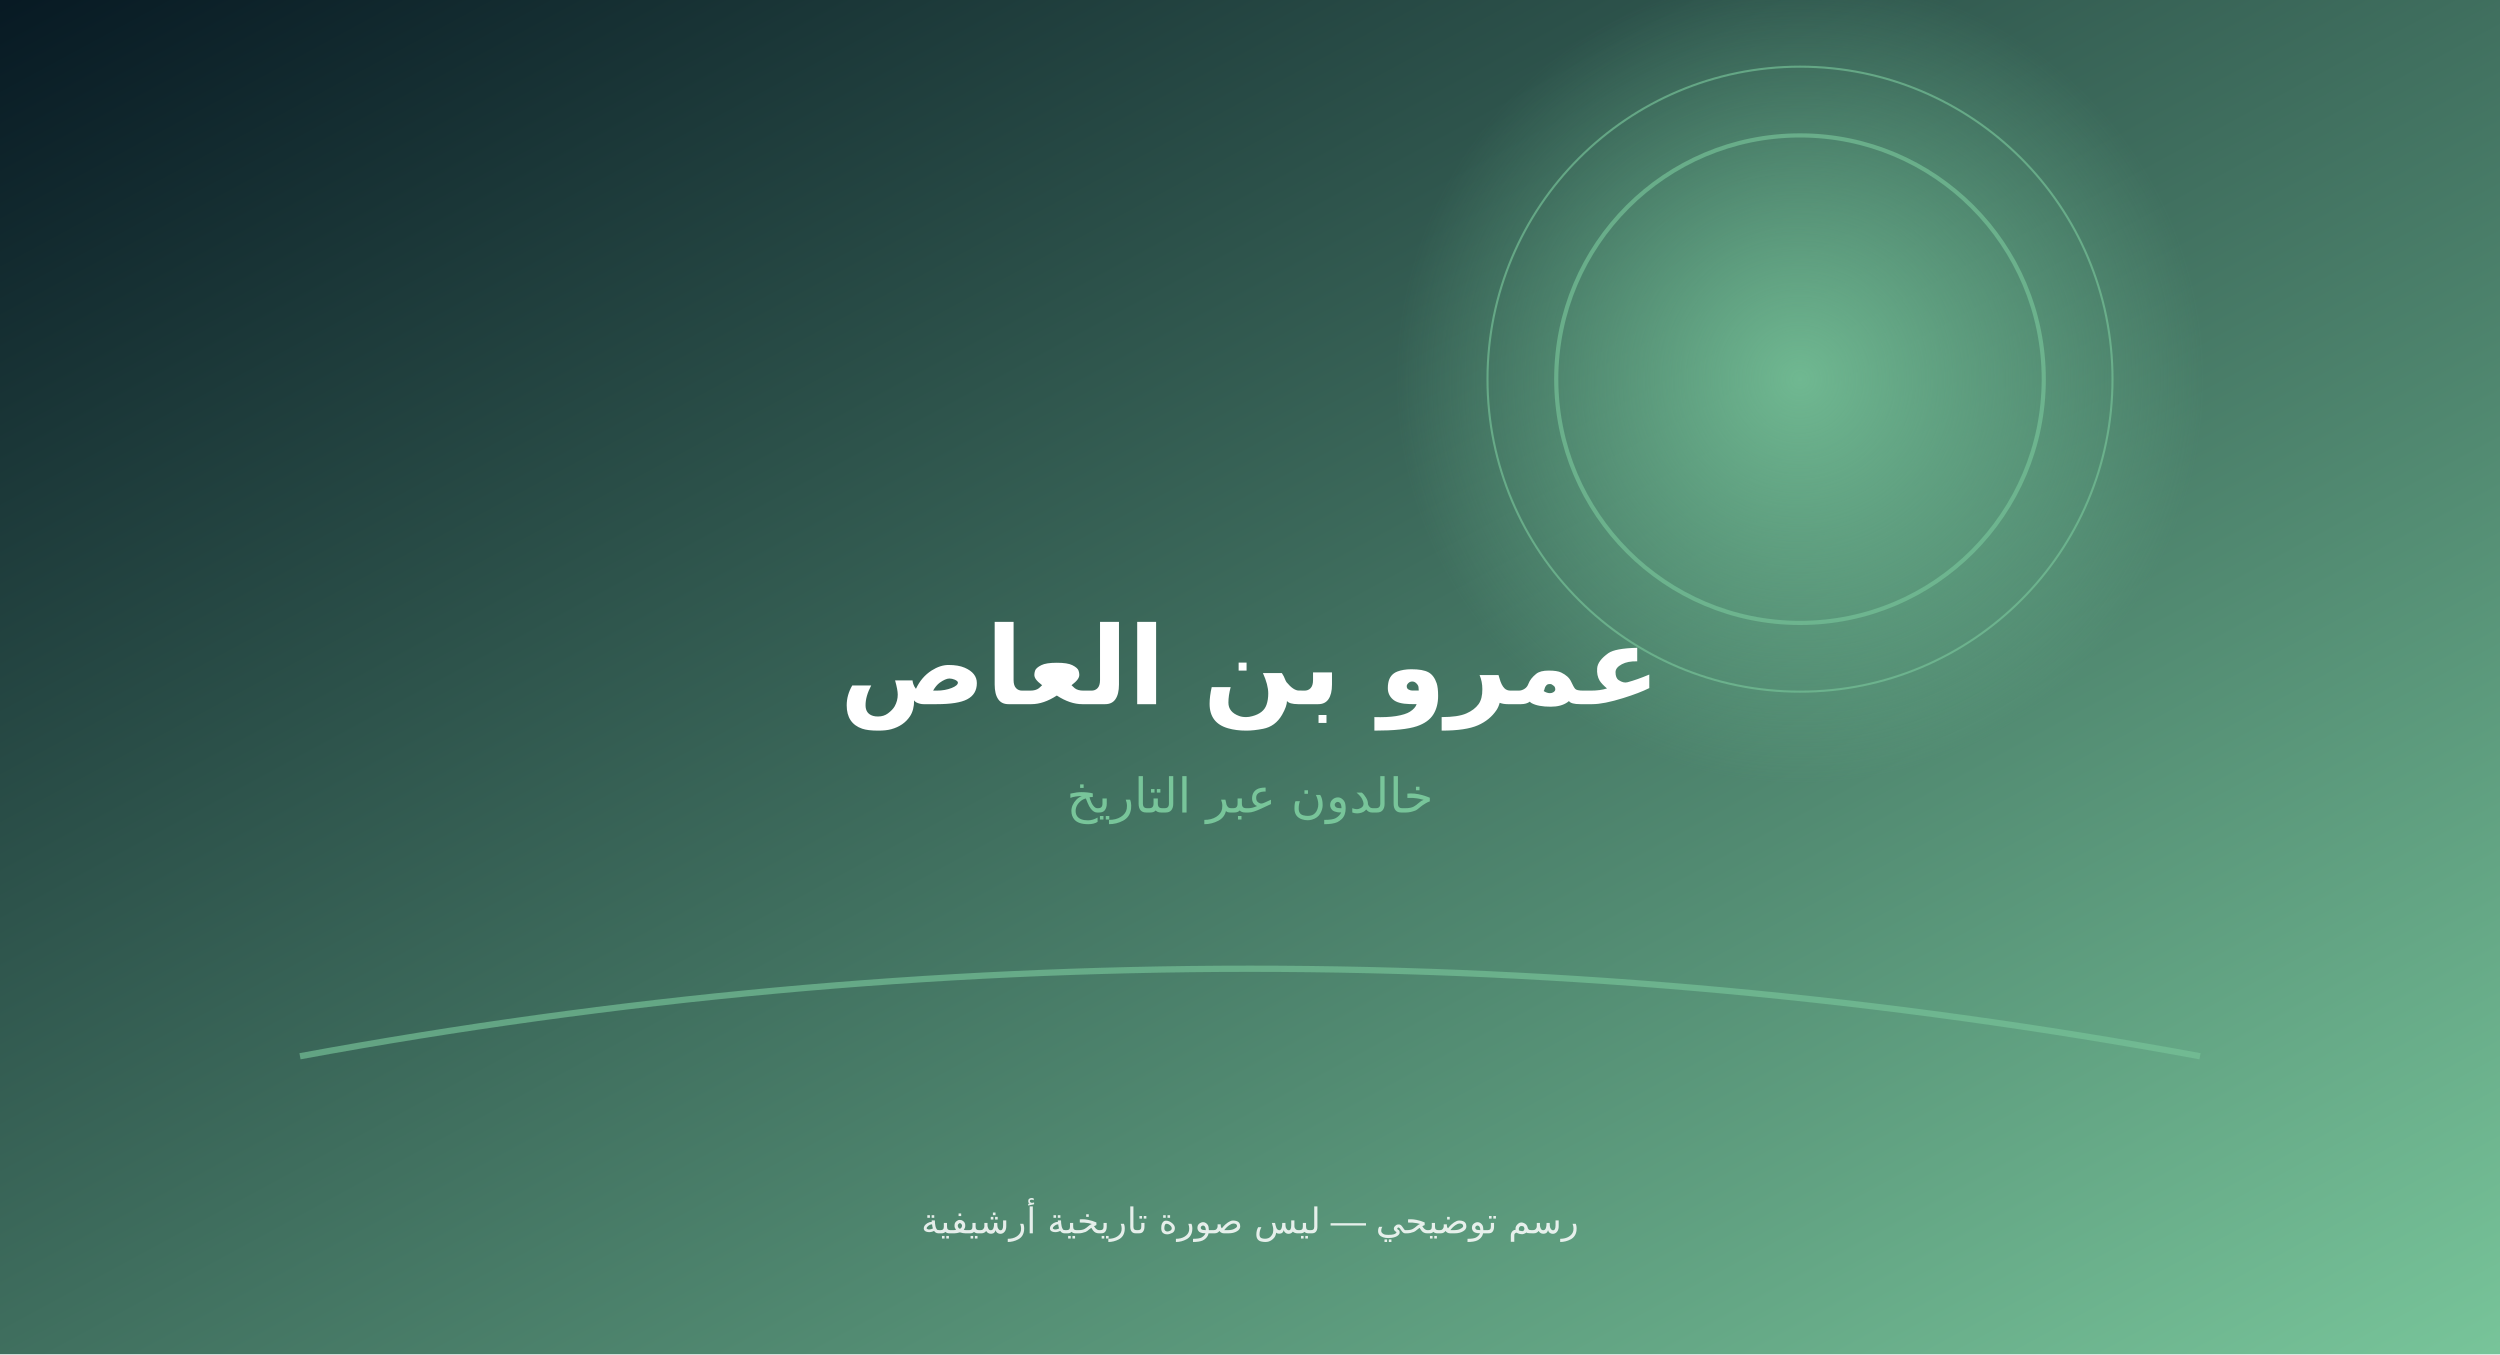
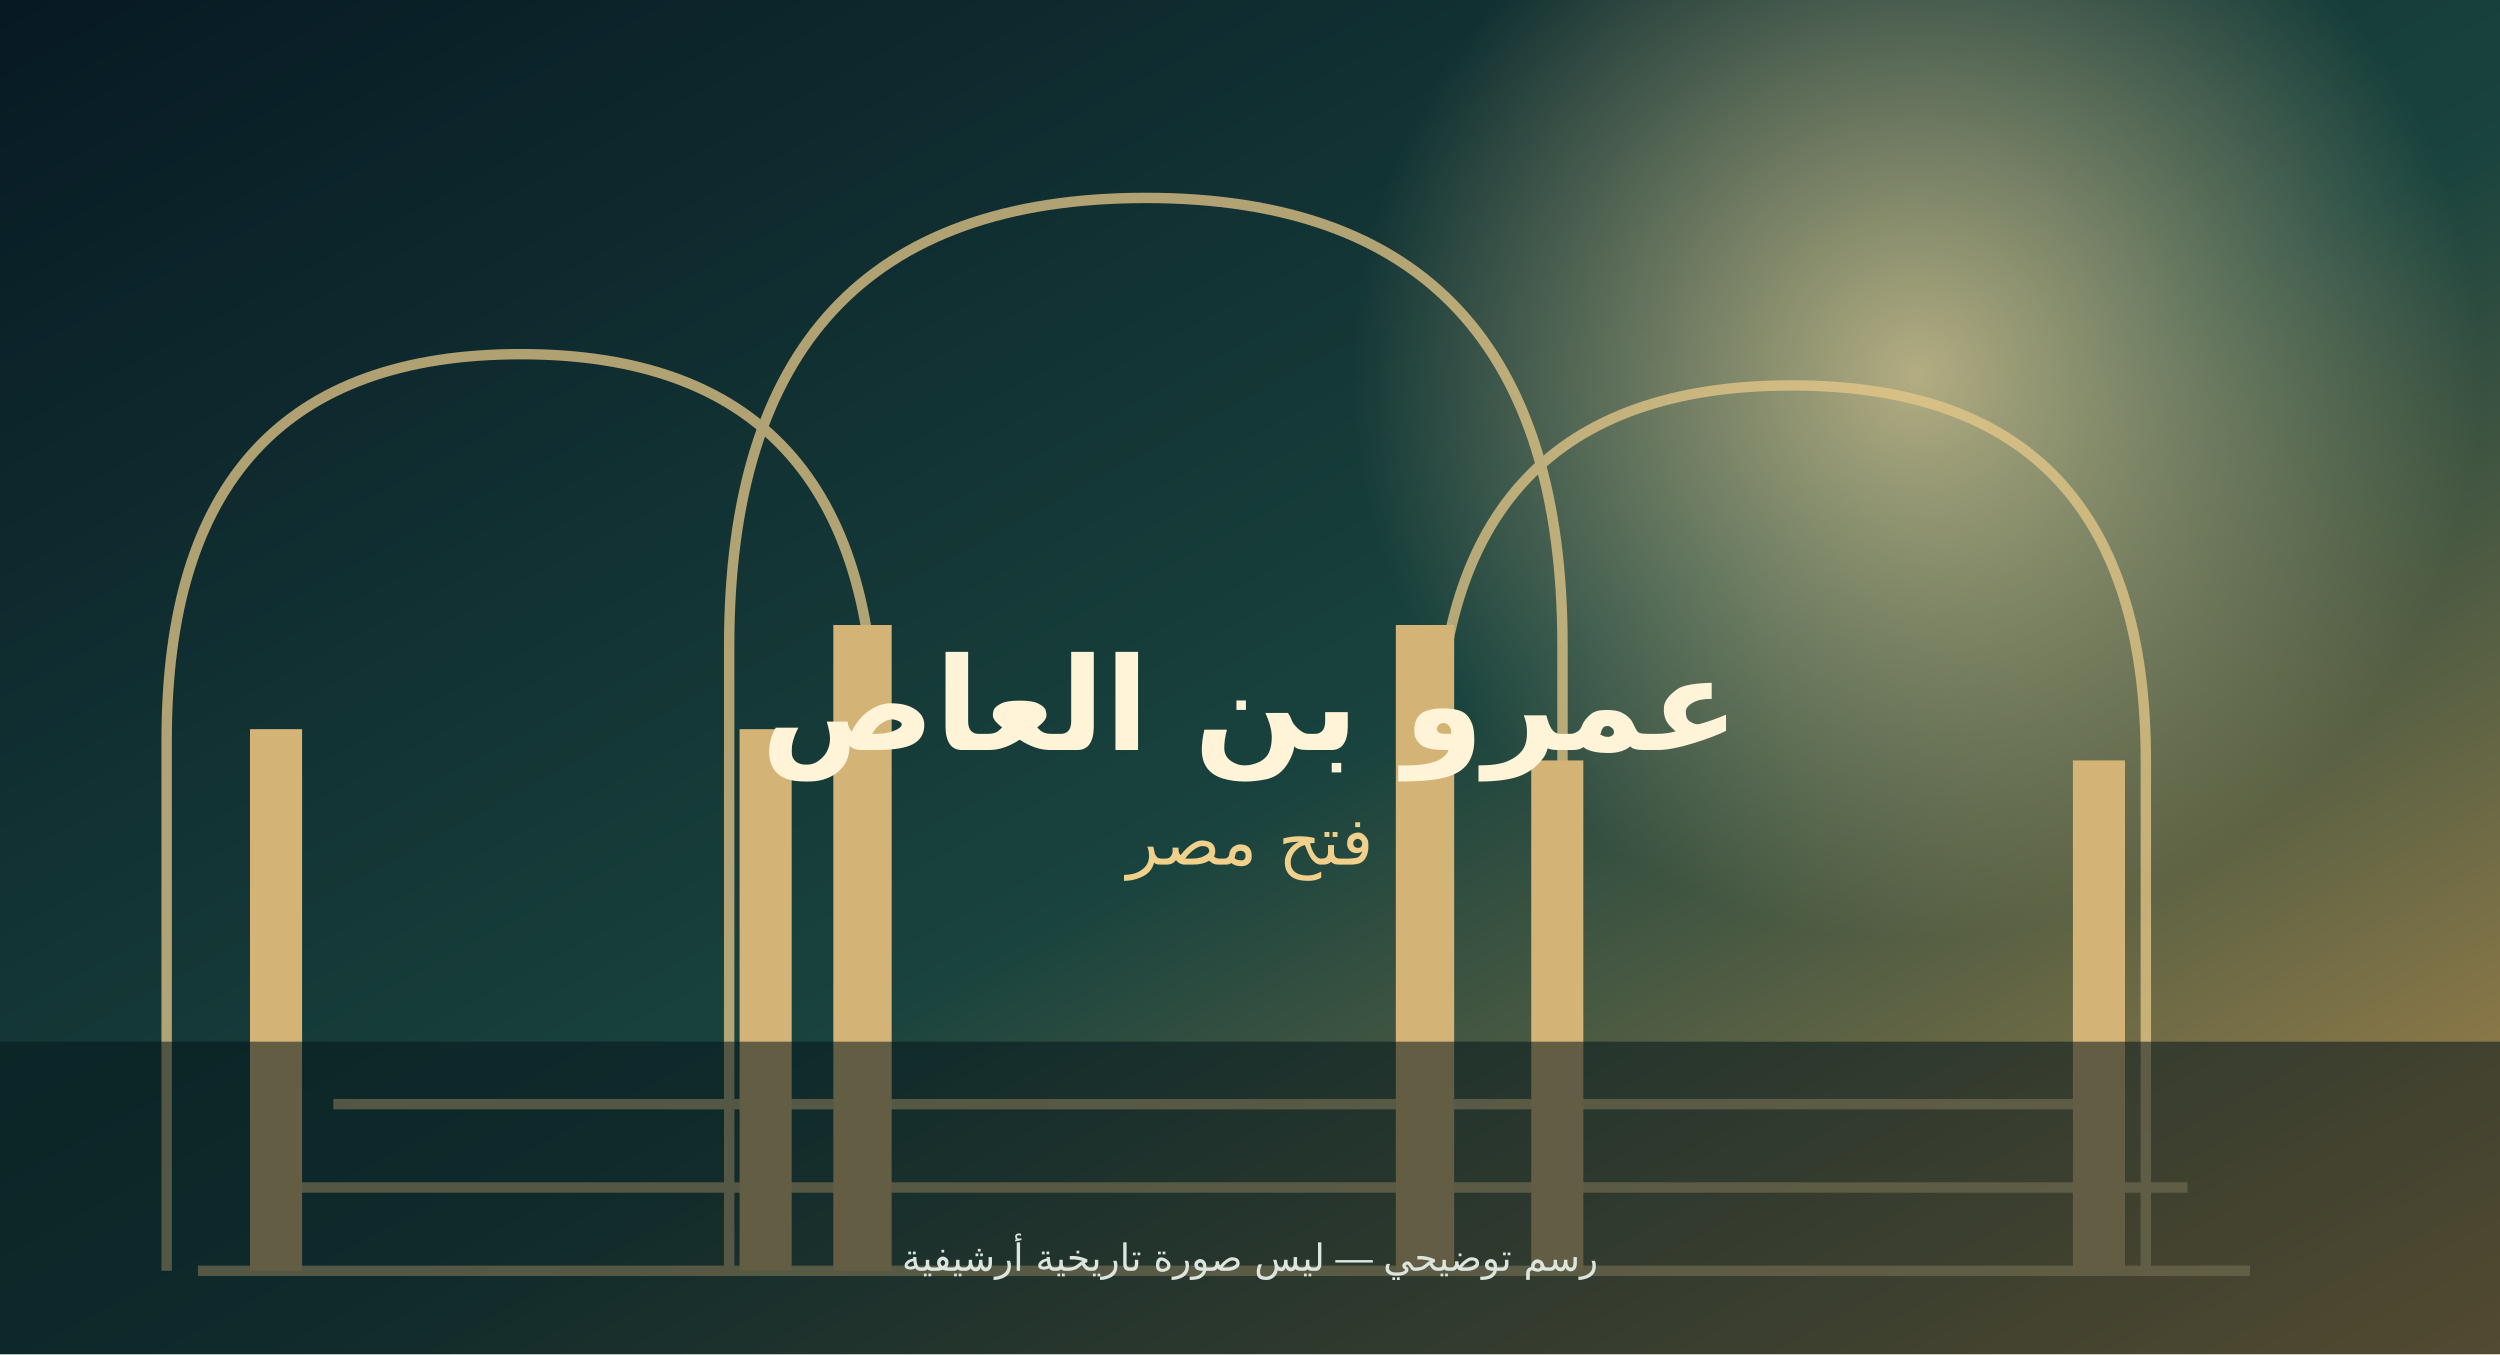
<svg xmlns="http://www.w3.org/2000/svg" width="1200" height="650" viewBox="0 0 1200 650" role="img" aria-labelledby="title desc">
  <defs>
    <linearGradient id="bg" x1="0" y1="0" x2="1" y2="1">
      <stop stop-color="#071923" />
-       <stop offset="1" stop-color="#78c59a" />
+       <stop offset=".55" stop-color="#19433e" />
+       <stop offset="1" stop-color="#b28a4b" />
    </linearGradient>
    <radialGradient id="glow">
-       <stop stop-color="#78c59a" stop-opacity=".85" />
-       <stop offset="1" stop-color="#78c59a" stop-opacity="0" />
+       <stop stop-color="#f0d79c" stop-opacity=".72" />
+       <stop offset="1" stop-color="#f0d79c" stop-opacity="0" />
    </radialGradient>
  </defs>
-   <rect width="100%" height="100%" fill="url(#bg)" />
-   <circle cx="864" cy="182" r="195" fill="url(#glow)" />
-   <g fill="none" stroke="#78c59a" stroke-opacity=".65">
-     <circle cx="864" cy="182" r="117" stroke-width="2" />
-     <circle cx="864" cy="182" r="150" stroke-width="1" />
-     <path d="M 144 507 Q 600 423 1056 507" stroke-width="3" />
+   <rect width="1200" height="650" fill="url(#bg)" />
+   <circle cx="920" cy="180" r="270" fill="url(#glow)" />
+   <g fill="none" stroke="#e6c888" stroke-width="5" opacity=".75">
+     <path d="M80 610V355Q80 170 250 170Q420 170 420 355V610" />
+     <path d="M350 610V310Q350 95 550 95Q750 95 750 310V610" />
+     <path d="M690 610V365Q690 185 860 185Q1030 185 1030 365V610" />
+     <path d="M95 610H1080M125 570H1050M160 530H1010" />
  </g>
-   <text x="50%" y="338" text-anchor="middle" fill="#fff" font-family="Cairo,Arial,sans-serif" font-size="52" font-weight="700">عمرو بن العاص</text>
-   <text x="50%" y="390" text-anchor="middle" fill="#78c59a" font-family="Cairo,Arial,sans-serif" font-size="23">خالدون عبر التاريخ</text>
-   <text x="50%" y="592" text-anchor="middle" fill="#fff" opacity=".85" font-family="Cairo,Arial,sans-serif" font-size="17">رسم توضيحي — ليس صورة تاريخية أرشيفية</text>
+   <g fill="#d4b476">
+     <rect x="120" y="350" width="25" height="260" />
+     <rect x="355" y="350" width="25" height="260" />
+     <rect x="400" y="300" width="28" height="310" />
+     <rect x="670" y="300" width="28" height="310" />
+     <rect x="735" y="365" width="25" height="245" />
+     <rect x="995" y="365" width="25" height="245" />
+   </g>
+   <rect y="500" width="1200" height="150" fill="#06151c" opacity=".55" />
+   <text x="600" y="360" text-anchor="middle" fill="#fff4d8" font-family="Cairo,Arial,sans-serif" font-size="62" font-weight="800">عمرو بن العاص</text>
+   <text x="600" y="415" text-anchor="middle" fill="#f1d08c" font-family="Cairo,Arial,sans-serif" font-size="32">فتح مصر</text>
+   <text x="600" y="610" text-anchor="middle" fill="#dce6df" font-family="Cairo,Arial,sans-serif" font-size="18">رسم توضيحي — ليس صورة تاريخية أرشيفية</text>
</svg>
